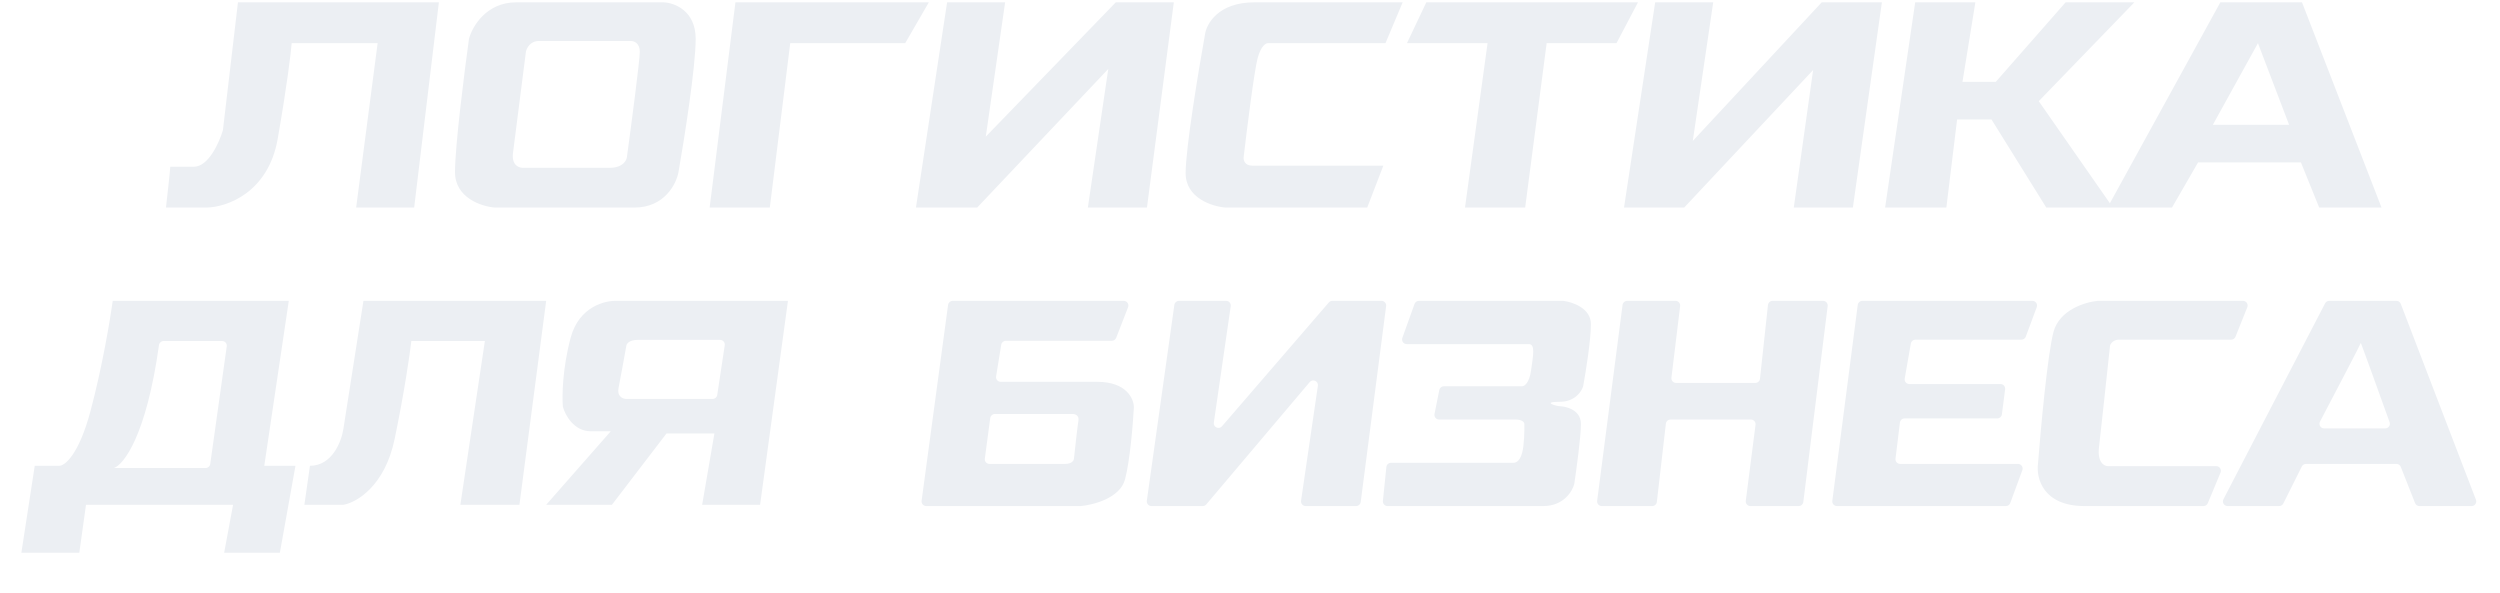
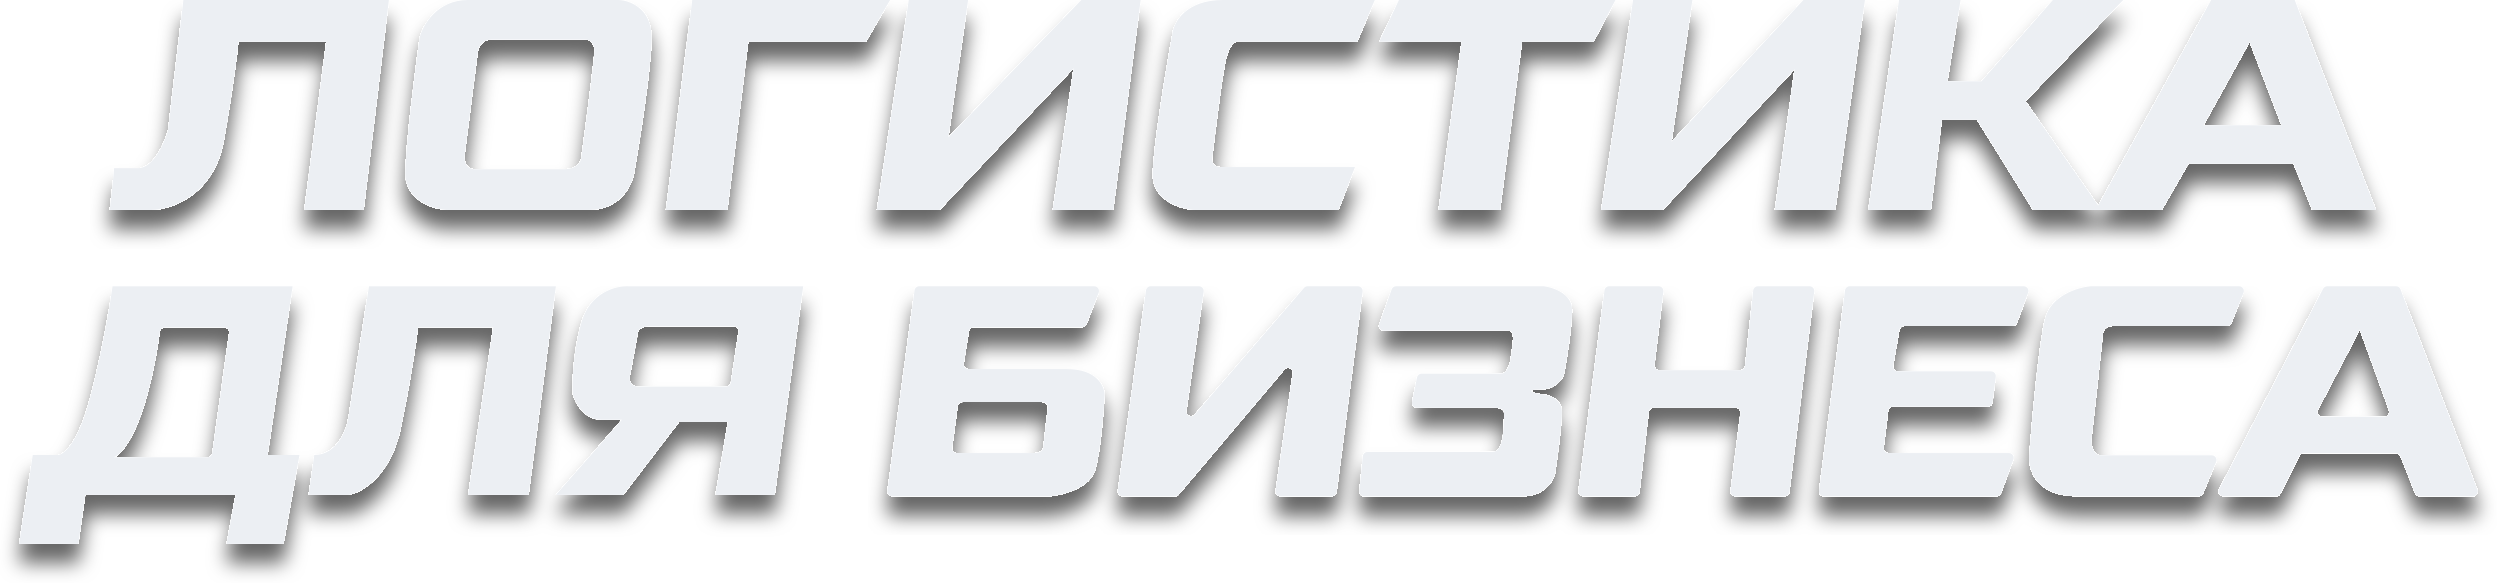
- <svg xmlns="http://www.w3.org/2000/svg" width="536" height="127" viewBox="0 0 536 127" fill="none">
-   <path d="M88.797 44.5H76.357L80.965 9.254H62.535C62.382 11.25 61.568 18.146 59.541 29.757C57.514 41.367 48.56 44.423 44.337 44.5H35.583C35.89 41.812 36.504 36.299 36.504 35.746H41.572C44.705 35.746 47.024 30.525 47.792 27.914L51.018 0.5H94.096L88.797 44.5ZM142.242 0.5C144.546 0.577 149.153 2.251 149.153 8.332C149.153 14.414 146.695 29.91 145.467 36.898C145.006 39.431 142.473 44.5 136.022 44.5H106.074C103.233 44.27 97.551 42.426 97.551 36.898C97.551 31.368 99.548 15.55 100.546 8.332C101.237 5.721 104.232 0.5 110.682 0.5H142.242ZM194.074 9.254H169.425L165.048 44.5H152.147L157.677 0.5H199.143L194.074 9.254ZM211.352 29.296L239.226 0.5H251.666L245.906 44.5H233.236L237.613 14.783L209.509 44.5H196.378L203.059 0.5H215.498L211.352 29.296ZM297.048 9.254H271.938C271.478 9.183 270.372 9.728 269.635 12.479C268.898 15.231 267.331 27.755 266.64 33.673C266.563 34.287 266.824 35.516 268.482 35.516H296.587L293.132 44.5H262.724C259.882 44.27 254.2 42.472 254.2 37.128C254.2 31.783 256.965 15.09 258.347 7.411C258.654 5.107 261.203 0.5 268.943 0.5H300.733L297.048 9.254ZM346.576 9.254H331.603L326.995 44.5H314.095L318.933 9.254H301.655L305.802 0.5H351.184L346.576 9.254ZM362.933 30.217L390.576 0.5H403.477L397.257 44.5H384.587L388.733 15.013L361.09 44.5H348.189L354.87 0.5H367.31L362.933 30.217ZM420.754 17.547H427.896L442.869 0.5H457.612L437.11 21.693L452.361 43.576L476.042 0.5H493.55L510.597 44.5H497.235L493.319 34.824H471.262L465.676 44.5H438.723L426.974 25.61H419.603L417.299 44.5H404.168L410.618 0.5H423.519L420.754 17.547ZM115.52 8.793C113.677 8.793 112.909 10.329 112.755 11.097C111.987 17.163 110.36 29.986 109.991 32.751C109.623 35.515 111.373 36.053 112.295 35.977H130.724C133.488 35.977 134.333 34.441 134.41 33.673C135.332 26.916 137.174 12.94 137.174 11.097C137.174 9.254 135.945 8.793 135.331 8.793H115.52ZM474.43 26.762H490.785L484.104 9.254L474.43 26.762Z" fill="#ECEFF3" />
-   <path fill-rule="evenodd" clip-rule="evenodd" d="M56.659 99.867H63.348L60.004 118.5H48.06L49.971 108.229H18.438L17.005 118.5H4.583L7.449 99.867H12.705C13.889 99.867 16.885 97.525 19.394 88.162C21.903 78.798 23.624 68.493 24.171 64.512H61.915L56.659 99.867ZM111.364 108.229H98.703L103.958 73.112H88.192C87.874 75.9 86.71 84.005 84.608 94.134C82.506 104.262 76.407 107.751 73.62 108.229H65.259L66.454 99.867C71.231 99.867 73.222 94.612 73.62 91.984L77.92 64.512H117.097L111.364 108.229ZM122.353 72.395C124.145 65.707 129.788 64.353 132.386 64.512H168.936L162.963 108.229H150.541L153.169 92.939H142.896L131.191 108.229H117.097L130.952 92.462H126.652C123.021 92.462 121.158 88.958 120.681 87.206C120.491 85.056 120.56 79.084 122.353 72.395ZM35.08 73.112C34.579 73.112 34.154 73.493 34.085 73.989C31.383 93.367 26.529 99.639 24.41 100.345H44.085C44.584 100.345 45.006 99.977 45.075 99.483L48.616 74.251C48.701 73.649 48.233 73.112 47.626 73.112H35.08ZM136.686 72.873C134.966 72.873 134.377 73.669 134.297 74.067C133.899 76.297 133.007 81.234 132.625 83.145C132.243 85.056 133.58 85.534 134.297 85.534H152.786C153.281 85.534 153.701 85.173 153.775 84.684L155.385 74.022C155.476 73.418 155.008 72.873 154.396 72.873H136.686Z" fill="#ECEFF3" />
-   <path fill-rule="evenodd" clip-rule="evenodd" d="M240.928 64.5C241.631 64.5 242.115 65.207 241.861 65.862L239.309 72.425C239.159 72.809 238.789 73.062 238.376 73.062H215.652C215.161 73.063 214.744 73.418 214.665 73.902L213.562 80.702C213.463 81.31 213.929 81.862 214.545 81.862H235.255C241.534 81.862 243.104 85.508 243.104 87.332C242.916 90.82 242.272 98.796 241.202 102.792C240.131 106.788 234.413 108.262 231.688 108.5H198.583C197.978 108.5 197.511 107.966 197.592 107.366L203.268 65.366C203.335 64.87 203.759 64.5 204.259 64.5H240.928ZM262.878 64.5C263.488 64.5 263.955 65.041 263.868 65.644L260.245 90.601C260.101 91.59 261.338 92.154 261.992 91.397L284.902 64.847C285.092 64.626 285.369 64.5 285.66 64.5H296.193C296.796 64.5 297.263 65.031 297.185 65.629L291.736 107.629C291.671 108.127 291.247 108.5 290.745 108.5H279.937C279.327 108.5 278.859 107.959 278.947 107.355L282.554 82.709C282.699 81.714 281.45 81.151 280.801 81.919L258.625 108.146C258.435 108.37 258.156 108.5 257.862 108.5H246.87C246.263 108.5 245.796 107.962 245.88 107.36L251.783 65.36C251.852 64.867 252.275 64.5 252.773 64.5H262.878ZM335.147 64.5C337.129 64.738 341.093 66.07 341.093 69.494C341.093 72.919 339.983 79.801 339.428 82.814C339.111 83.923 337.668 86.143 334.434 86.144C330.391 86.144 333.72 87.095 334.434 87.095C335.148 87.095 338.953 87.571 338.953 90.9C338.952 93.564 338.001 100.572 337.526 103.743C337.129 105.329 335.242 108.5 330.866 108.5H297.484C296.891 108.5 296.432 107.988 296.493 107.398L297.239 100.122C297.291 99.612 297.72 99.225 298.233 99.225H324.445C324.683 99.225 325.774 99.224 326.347 97.084C326.806 95.372 326.855 92.248 326.823 90.9C326.823 90.583 326.442 89.948 324.92 89.948H308.537C307.907 89.948 307.436 89.371 307.559 88.753L308.586 83.617C308.68 83.15 309.09 82.814 309.567 82.814H326.347C326.823 82.814 327.869 82.147 328.249 79.483C328.725 76.154 329.201 73.775 327.774 73.775H301.601C300.909 73.775 300.432 73.089 300.665 72.438L303.277 65.162C303.419 64.765 303.796 64.5 304.218 64.5H335.147ZM359.229 64.5C359.829 64.5 360.295 65.025 360.222 65.621L358.354 80.98C358.282 81.575 358.746 82.099 359.346 82.1H376.347C376.858 82.1 377.286 81.715 377.341 81.207L379.051 65.393C379.106 64.885 379.535 64.5 380.045 64.5H390.859C391.46 64.5 391.925 65.027 391.851 65.623L386.629 107.623C386.567 108.124 386.142 108.5 385.637 108.5H375.289C374.687 108.5 374.221 107.971 374.297 107.373L376.386 91.076C376.463 90.478 375.997 89.948 375.395 89.948H358.158C357.65 89.948 357.222 90.329 357.163 90.834L355.228 107.614C355.17 108.119 354.742 108.5 354.235 108.5H343.42C342.817 108.5 342.351 107.969 342.429 107.371L347.877 65.371C347.942 64.873 348.367 64.5 348.87 64.5H359.229ZM435.742 64.5C436.438 64.5 436.922 65.195 436.679 65.849L434.329 72.173C434.184 72.564 433.81 72.824 433.392 72.824H410.668C410.183 72.824 409.767 73.174 409.683 73.652L408.369 81.165C408.261 81.777 408.733 82.338 409.354 82.338H428.908C429.51 82.338 429.976 82.868 429.899 83.466L429.205 88.839C429.141 89.337 428.717 89.711 428.214 89.711H408.335C407.83 89.711 407.404 90.088 407.343 90.59L406.398 98.341C406.325 98.937 406.79 99.462 407.39 99.462H432.654C433.349 99.462 433.832 100.155 433.592 100.808L430.999 107.846C430.855 108.239 430.48 108.5 430.061 108.5H393.842C393.239 108.5 392.772 107.969 392.85 107.371L398.299 65.371C398.364 64.873 398.788 64.5 399.29 64.5H435.742ZM480.892 64.5C481.599 64.5 482.083 65.214 481.821 65.871L479.29 72.195C479.139 72.575 478.773 72.824 478.364 72.824H454.304C453.273 72.824 452.681 73.471 452.459 73.889C452.416 73.969 452.397 74.056 452.387 74.147C451.747 80.148 450.401 92.684 450.023 95.894C449.642 99.129 451.132 99.937 451.925 99.938H475.161C475.874 99.938 476.358 100.664 476.083 101.322L473.35 107.885C473.195 108.257 472.835 108.5 472.431 108.5H446.931C437.988 108.5 436.545 102.475 436.942 99.462C437.521 92.01 438.997 75.916 440.272 71.159C441.547 66.403 447.144 64.738 449.785 64.5H480.892ZM513.789 64.5C514.203 64.5 514.575 64.755 514.723 65.142L530.842 107.142C531.094 107.796 530.61 108.5 529.909 108.5H518.725C518.314 108.5 517.945 108.249 517.794 107.867L514.727 100.095C514.576 99.713 514.207 99.462 513.796 99.462H494.403C494.024 99.462 493.678 99.676 493.508 100.015L489.542 107.947C489.373 108.286 489.027 108.5 488.648 108.5H477.593C476.843 108.5 476.36 107.705 476.705 107.039L498.499 65.039C498.671 64.708 499.014 64.5 499.387 64.5H513.789ZM213.298 88.76C212.797 88.76 212.373 89.13 212.307 89.627L211.147 98.33C211.067 98.93 211.531 99.462 212.136 99.462H228.358C229.88 99.462 230.261 98.669 230.261 98.272C230.499 96.052 231.022 91.328 231.212 90.186C231.403 89.045 230.499 88.76 230.023 88.76H213.298ZM506.153 73.538C506.147 73.724 500.731 84.068 497.409 90.389C497.058 91.055 497.543 91.852 498.295 91.852H511.391C512.083 91.851 512.566 91.167 512.332 90.516C510.011 84.055 506.153 73.361 506.153 73.538Z" fill="#ECEFF3" />
+ <svg xmlns="http://www.w3.org/2000/svg" width="524" height="122" viewBox="0 0 524 122" fill="none">
+   <g filter="url(#filter0_d_389_2)">
+     <path fill-rule="evenodd" clip-rule="evenodd" d="M76.214 44H63.774L68.382 8.754H49.952C49.799 10.75 48.985 17.646 46.958 29.257C44.931 40.867 35.977 43.923 31.754 44H23C23.307 41.312 23.921 35.799 23.921 35.246H28.989C32.122 35.246 34.441 30.025 35.209 27.414L38.435 0H81.513L76.214 44ZM129.659 0C131.963 0.077 136.57 1.751 136.57 7.832C136.57 13.914 134.112 29.41 132.884 36.398C132.423 38.931 129.89 44 123.439 44H93.491C90.65 43.77 84.968 41.926 84.968 36.398C84.968 30.868 86.965 15.05 87.963 7.832C88.654 5.221 91.649 0 98.099 0H129.659ZM181.491 8.754H156.842L152.465 44H139.564L145.094 0H186.56L181.491 8.754ZM198.769 28.796L226.643 0H239.083L233.323 44H220.653L225.03 14.283L196.926 44H183.795L190.476 0H202.915L198.769 28.796ZM284.465 8.754H259.355C258.895 8.683 257.789 9.228 257.052 11.979C256.315 14.731 254.748 27.255 254.057 33.173C253.98 33.787 254.241 35.016 255.899 35.016H284.004L280.549 44H250.141C247.299 43.77 241.617 41.972 241.617 36.628C241.617 31.283 244.382 14.59 245.764 6.911C246.071 4.607 248.62 0 256.36 0H288.15L284.465 8.754ZM333.993 8.754H319.02L314.412 44H301.512L306.35 8.754H289.072L293.219 0H338.601L333.993 8.754ZM350.35 29.717L377.993 0H390.894L384.674 44H372.004L376.15 14.513L348.507 44H335.606L342.287 0H354.727L350.35 29.717ZM408.171 17.047H415.312L430.286 0H445.029L424.527 21.193L439.778 43.076L463.459 0H480.967L498.014 44H484.652L480.736 34.324H458.679L453.093 44H426.14L414.391 25.11H407.02L404.716 44H391.585L398.035 0H410.936L408.171 17.047ZM102.937 8.293C101.094 8.293 100.326 9.829 100.172 10.597C99.404 16.663 97.777 29.486 97.408 32.251C97.04 35.015 98.79 35.553 99.712 35.477H118.141C120.905 35.477 121.75 33.941 121.827 33.173C122.749 26.416 124.591 12.44 124.591 10.597C124.591 8.754 123.362 8.293 122.748 8.293H102.937ZM461.847 26.262H478.202L471.521 8.754L461.847 26.262Z" fill="url(#paint0_linear_389_2)" />
+   </g>
+   <g filter="url(#filter1_d_389_2)">
+     <path fill-rule="evenodd" clip-rule="evenodd" d="M229.346 60C230.049 60 230.533 60.707 230.278 61.362L227.726 67.925C227.576 68.309 227.206 68.562 226.794 68.562H204.07C203.579 68.562 203.161 68.918 203.082 69.402L201.98 76.202C201.881 76.81 202.346 77.362 202.962 77.362H223.672C229.951 77.362 231.521 81.008 231.521 82.832C231.333 86.32 230.689 94.296 229.619 98.292C228.548 102.288 222.83 103.762 220.105 104H187C186.395 104 185.928 103.466 186.009 102.866L191.685 60.866C191.752 60.37 192.176 60 192.676 60H229.346ZM251.295 60C251.905 60 252.372 60.541 252.285 61.144L248.662 86.101C248.519 87.09 249.755 87.654 250.409 86.897L273.32 60.347C273.51 60.127 273.786 60 274.077 60H284.61C285.213 60 285.68 60.531 285.602 61.129L280.153 103.129C280.088 103.627 279.664 104 279.161 104H268.354C267.744 104 267.276 103.459 267.365 102.855L270.971 78.209C271.117 77.214 269.867 76.651 269.218 77.419L247.042 103.646C246.852 103.87 246.573 104 246.279 104H235.287C234.68 104 234.213 103.462 234.297 102.86L240.201 60.86C240.27 60.367 240.692 60 241.191 60H251.295ZM323.565 60C325.547 60.238 329.51 61.57 329.51 64.994C329.51 68.419 328.4 75.301 327.845 78.314C327.528 79.423 326.085 81.644 322.851 81.644C318.808 81.644 322.137 82.595 322.851 82.595C323.565 82.595 327.37 83.071 327.37 86.4C327.369 89.064 326.418 96.072 325.943 99.243C325.546 100.829 323.66 104 319.284 104H285.901C285.308 104 284.849 103.488 284.91 102.898L285.656 95.622C285.708 95.112 286.137 94.725 286.65 94.725H312.862C313.1 94.725 314.19 94.724 314.764 92.584C315.223 90.872 315.272 87.748 315.24 86.4C315.24 86.083 314.859 85.448 313.337 85.448H296.954C296.324 85.448 295.853 84.872 295.977 84.253L297.003 79.117C297.097 78.65 297.507 78.314 297.984 78.314H314.764C315.24 78.314 316.287 77.647 316.667 74.983C317.143 71.654 317.618 69.276 316.192 69.275H290.019C289.327 69.275 288.849 68.589 289.082 67.938L291.695 60.662C291.837 60.265 292.213 60 292.635 60H323.565ZM347.646 60C348.246 60 348.712 60.525 348.639 61.121L346.771 76.48C346.699 77.075 347.164 77.6 347.764 77.6H364.764C365.275 77.6 365.703 77.215 365.758 76.707L367.468 60.893C367.523 60.385 367.952 60 368.462 60H379.276C379.877 60 380.342 60.527 380.268 61.123L375.046 103.123C374.984 103.624 374.559 104 374.054 104H363.706C363.104 104 362.638 103.471 362.714 102.873L364.804 86.576C364.881 85.978 364.415 85.448 363.812 85.448H346.575C346.067 85.448 345.64 85.829 345.581 86.334L343.645 103.114C343.587 103.619 343.16 104 342.652 104H331.837C331.234 104 330.768 103.469 330.846 102.871L336.294 60.871C336.359 60.373 336.784 60 337.286 60H347.646ZM424.159 60C424.855 60 425.339 60.695 425.096 61.349L422.747 67.673C422.602 68.064 422.228 68.324 421.81 68.324H399.085C398.6 68.324 398.185 68.674 398.101 69.152L396.786 76.665C396.678 77.277 397.15 77.838 397.771 77.838H417.325C417.928 77.838 418.393 78.368 418.316 78.966L417.622 84.339C417.558 84.837 417.134 85.211 416.631 85.211H396.752C396.247 85.211 395.821 85.588 395.76 86.09L394.815 93.841C394.742 94.437 395.207 94.962 395.807 94.962H421.071C421.766 94.962 422.249 95.655 422.009 96.308L419.416 103.346C419.272 103.739 418.897 104 418.478 104H382.259C381.656 104 381.19 103.469 381.268 102.871L386.716 60.871C386.781 60.373 387.206 60 387.708 60H424.159ZM469.309 60C470.016 60 470.5 60.714 470.238 61.371L467.707 67.695C467.556 68.075 467.19 68.324 466.782 68.324H442.721C441.69 68.324 441.099 68.971 440.877 69.389C440.834 69.469 440.814 69.556 440.804 69.647C440.164 75.648 438.818 88.184 438.44 91.394C438.059 94.629 439.55 95.438 440.343 95.438H463.578C464.291 95.438 464.776 96.164 464.501 96.822L461.767 103.385C461.612 103.757 461.252 104 460.848 104H435.348C426.405 104 424.962 97.975 425.359 94.962C425.938 87.51 427.414 71.416 428.689 66.659C429.964 61.903 435.562 60.238 438.203 60H469.309ZM502.206 60C502.62 60 502.992 60.255 503.14 60.642L519.259 102.642C519.51 103.296 519.027 104 518.326 104H507.142C506.731 104 506.363 103.749 506.212 103.367L503.144 95.595C502.993 95.213 502.625 94.962 502.214 94.962H482.821C482.442 94.962 482.096 95.176 481.926 95.515L477.959 103.447C477.79 103.786 477.444 104 477.065 104H466.01C465.26 104 464.777 103.205 465.122 102.539L486.917 60.539C487.089 60.208 487.431 60 487.804 60H502.206ZM201.715 84.26C201.214 84.26 200.79 84.63 200.724 85.127L199.564 93.83C199.484 94.43 199.948 94.962 200.553 94.962H216.775C218.297 94.962 218.678 94.169 218.678 93.772C218.916 91.552 219.439 86.828 219.629 85.686C219.82 84.545 218.915 84.26 218.44 84.26H201.715ZM494.57 69.038C494.564 69.224 489.148 79.568 485.826 85.889C485.475 86.555 485.96 87.351 486.712 87.352H499.808C500.5 87.352 500.983 86.667 500.749 86.016C498.428 79.555 494.57 68.861 494.57 69.038Z" fill="url(#paint1_linear_389_2)" />
+   </g>
+   <g filter="url(#filter2_d_389_2)">
+     <path fill-rule="evenodd" clip-rule="evenodd" d="M56.076 95.367H62.765L59.421 113.999H47.477L49.388 103.728H17.855L16.422 113.999H4L6.866 95.367H12.122C13.306 95.366 16.302 93.025 18.811 83.662C21.32 74.297 23.041 63.994 23.588 60.012H61.332L56.076 95.367ZM110.781 103.728H98.12L103.375 68.612H87.609C87.291 71.399 86.127 79.505 84.025 89.633C81.923 99.762 75.824 103.25 73.037 103.728H64.676L65.871 95.367C70.648 95.366 72.639 90.111 73.037 87.484L77.337 60.012H116.514L110.781 103.728ZM121.77 67.895C123.562 61.206 129.205 59.853 131.803 60.012H168.353L162.38 103.728H149.958L152.586 88.439H142.313L130.608 103.728H116.514L130.369 87.961H126.069C122.438 87.961 120.575 84.457 120.098 82.705C119.908 80.555 119.977 74.583 121.77 67.895ZM34.497 68.612C33.996 68.612 33.571 68.992 33.502 69.489C30.8 88.866 25.945 95.138 23.827 95.844H43.502C44 95.844 44.423 95.477 44.492 94.984L48.033 69.75C48.117 69.149 47.65 68.612 47.043 68.612H34.497ZM136.103 68.372C134.383 68.373 133.794 69.168 133.714 69.567C133.316 71.796 132.424 76.734 132.042 78.645C131.66 80.556 132.997 81.034 133.714 81.034H152.203C152.698 81.034 153.119 80.672 153.192 80.183L154.802 69.522C154.893 68.917 154.425 68.372 153.813 68.372H136.103Z" fill="url(#paint2_linear_389_2)" />
+   </g>
+   <defs>
+     <filter id="filter0_d_389_2" x="19" y="0" width="483.014" height="52" filterUnits="userSpaceOnUse" color-interpolation-filters="sRGB">
+       <feFlood flood-opacity="0" result="BackgroundImageFix" />
+       <feColorMatrix in="SourceAlpha" type="matrix" values="0 0 0 0 0 0 0 0 0 0 0 0 0 0 0 0 0 0 127 0" result="hardAlpha" />
+       <feOffset dy="4" />
+       <feGaussianBlur stdDeviation="2" />
+       <feComposite in2="hardAlpha" operator="out" />
+       <feColorMatrix type="matrix" values="0 0 0 0 0 0 0 0 0 0 0 0 0 0 0 0 0 0 0.6 0" />
+       <feBlend mode="normal" in2="BackgroundImageFix" result="effect1_dropShadow_389_2" />
+       <feBlend mode="normal" in="SourceGraphic" in2="effect1_dropShadow_389_2" result="shape" />
+     </filter>
+     <filter id="filter1_d_389_2" x="182" y="60" width="341.326" height="52" filterUnits="userSpaceOnUse" color-interpolation-filters="sRGB">
+       <feFlood flood-opacity="0" result="BackgroundImageFix" />
+       <feColorMatrix in="SourceAlpha" type="matrix" values="0 0 0 0 0 0 0 0 0 0 0 0 0 0 0 0 0 0 127 0" result="hardAlpha" />
+       <feOffset dy="4" />
+       <feGaussianBlur stdDeviation="2" />
+       <feComposite in2="hardAlpha" operator="out" />
+       <feColorMatrix type="matrix" values="0 0 0 0 0 0 0 0 0 0 0 0 0 0 0 0 0 0 0.6 0" />
+       <feBlend mode="normal" in2="BackgroundImageFix" result="effect1_dropShadow_389_2" />
+       <feBlend mode="normal" in="SourceGraphic" in2="effect1_dropShadow_389_2" result="shape" />
+     </filter>
+     <filter id="filter2_d_389_2" x="0" y="60" width="172.353" height="61.999" filterUnits="userSpaceOnUse" color-interpolation-filters="sRGB">
+       <feFlood flood-opacity="0" result="BackgroundImageFix" />
+       <feColorMatrix in="SourceAlpha" type="matrix" values="0 0 0 0 0 0 0 0 0 0 0 0 0 0 0 0 0 0 127 0" result="hardAlpha" />
+       <feOffset dy="4" />
+       <feGaussianBlur stdDeviation="2" />
+       <feComposite in2="hardAlpha" operator="out" />
+       <feColorMatrix type="matrix" values="0 0 0 0 0 0 0 0 0 0 0 0 0 0 0 0 0 0 0.6 0" />
+       <feBlend mode="normal" in2="BackgroundImageFix" result="effect1_dropShadow_389_2" />
+       <feBlend mode="normal" in="SourceGraphic" in2="effect1_dropShadow_389_2" result="shape" />
+     </filter>
+     <linearGradient id="paint0_linear_389_2" x1="260.507" y1="0" x2="260.507" y2="69" gradientUnits="userSpaceOnUse">
+       <stop stop-color="#ECEFF3" />
+     </linearGradient>
+     <linearGradient id="paint1_linear_389_2" x1="344.183" y1="40" x2="344.183" y2="107" gradientUnits="userSpaceOnUse">
+       <stop offset="0.05" stop-color="#ECEFF3" />
+     </linearGradient>
+     <linearGradient id="paint2_linear_389_2" x1="86.176" y1="34.5" x2="86.176" y2="108" gradientUnits="userSpaceOnUse">
+       <stop stop-color="#ECEFF3" />
+     </linearGradient>
+   </defs>
</svg>
